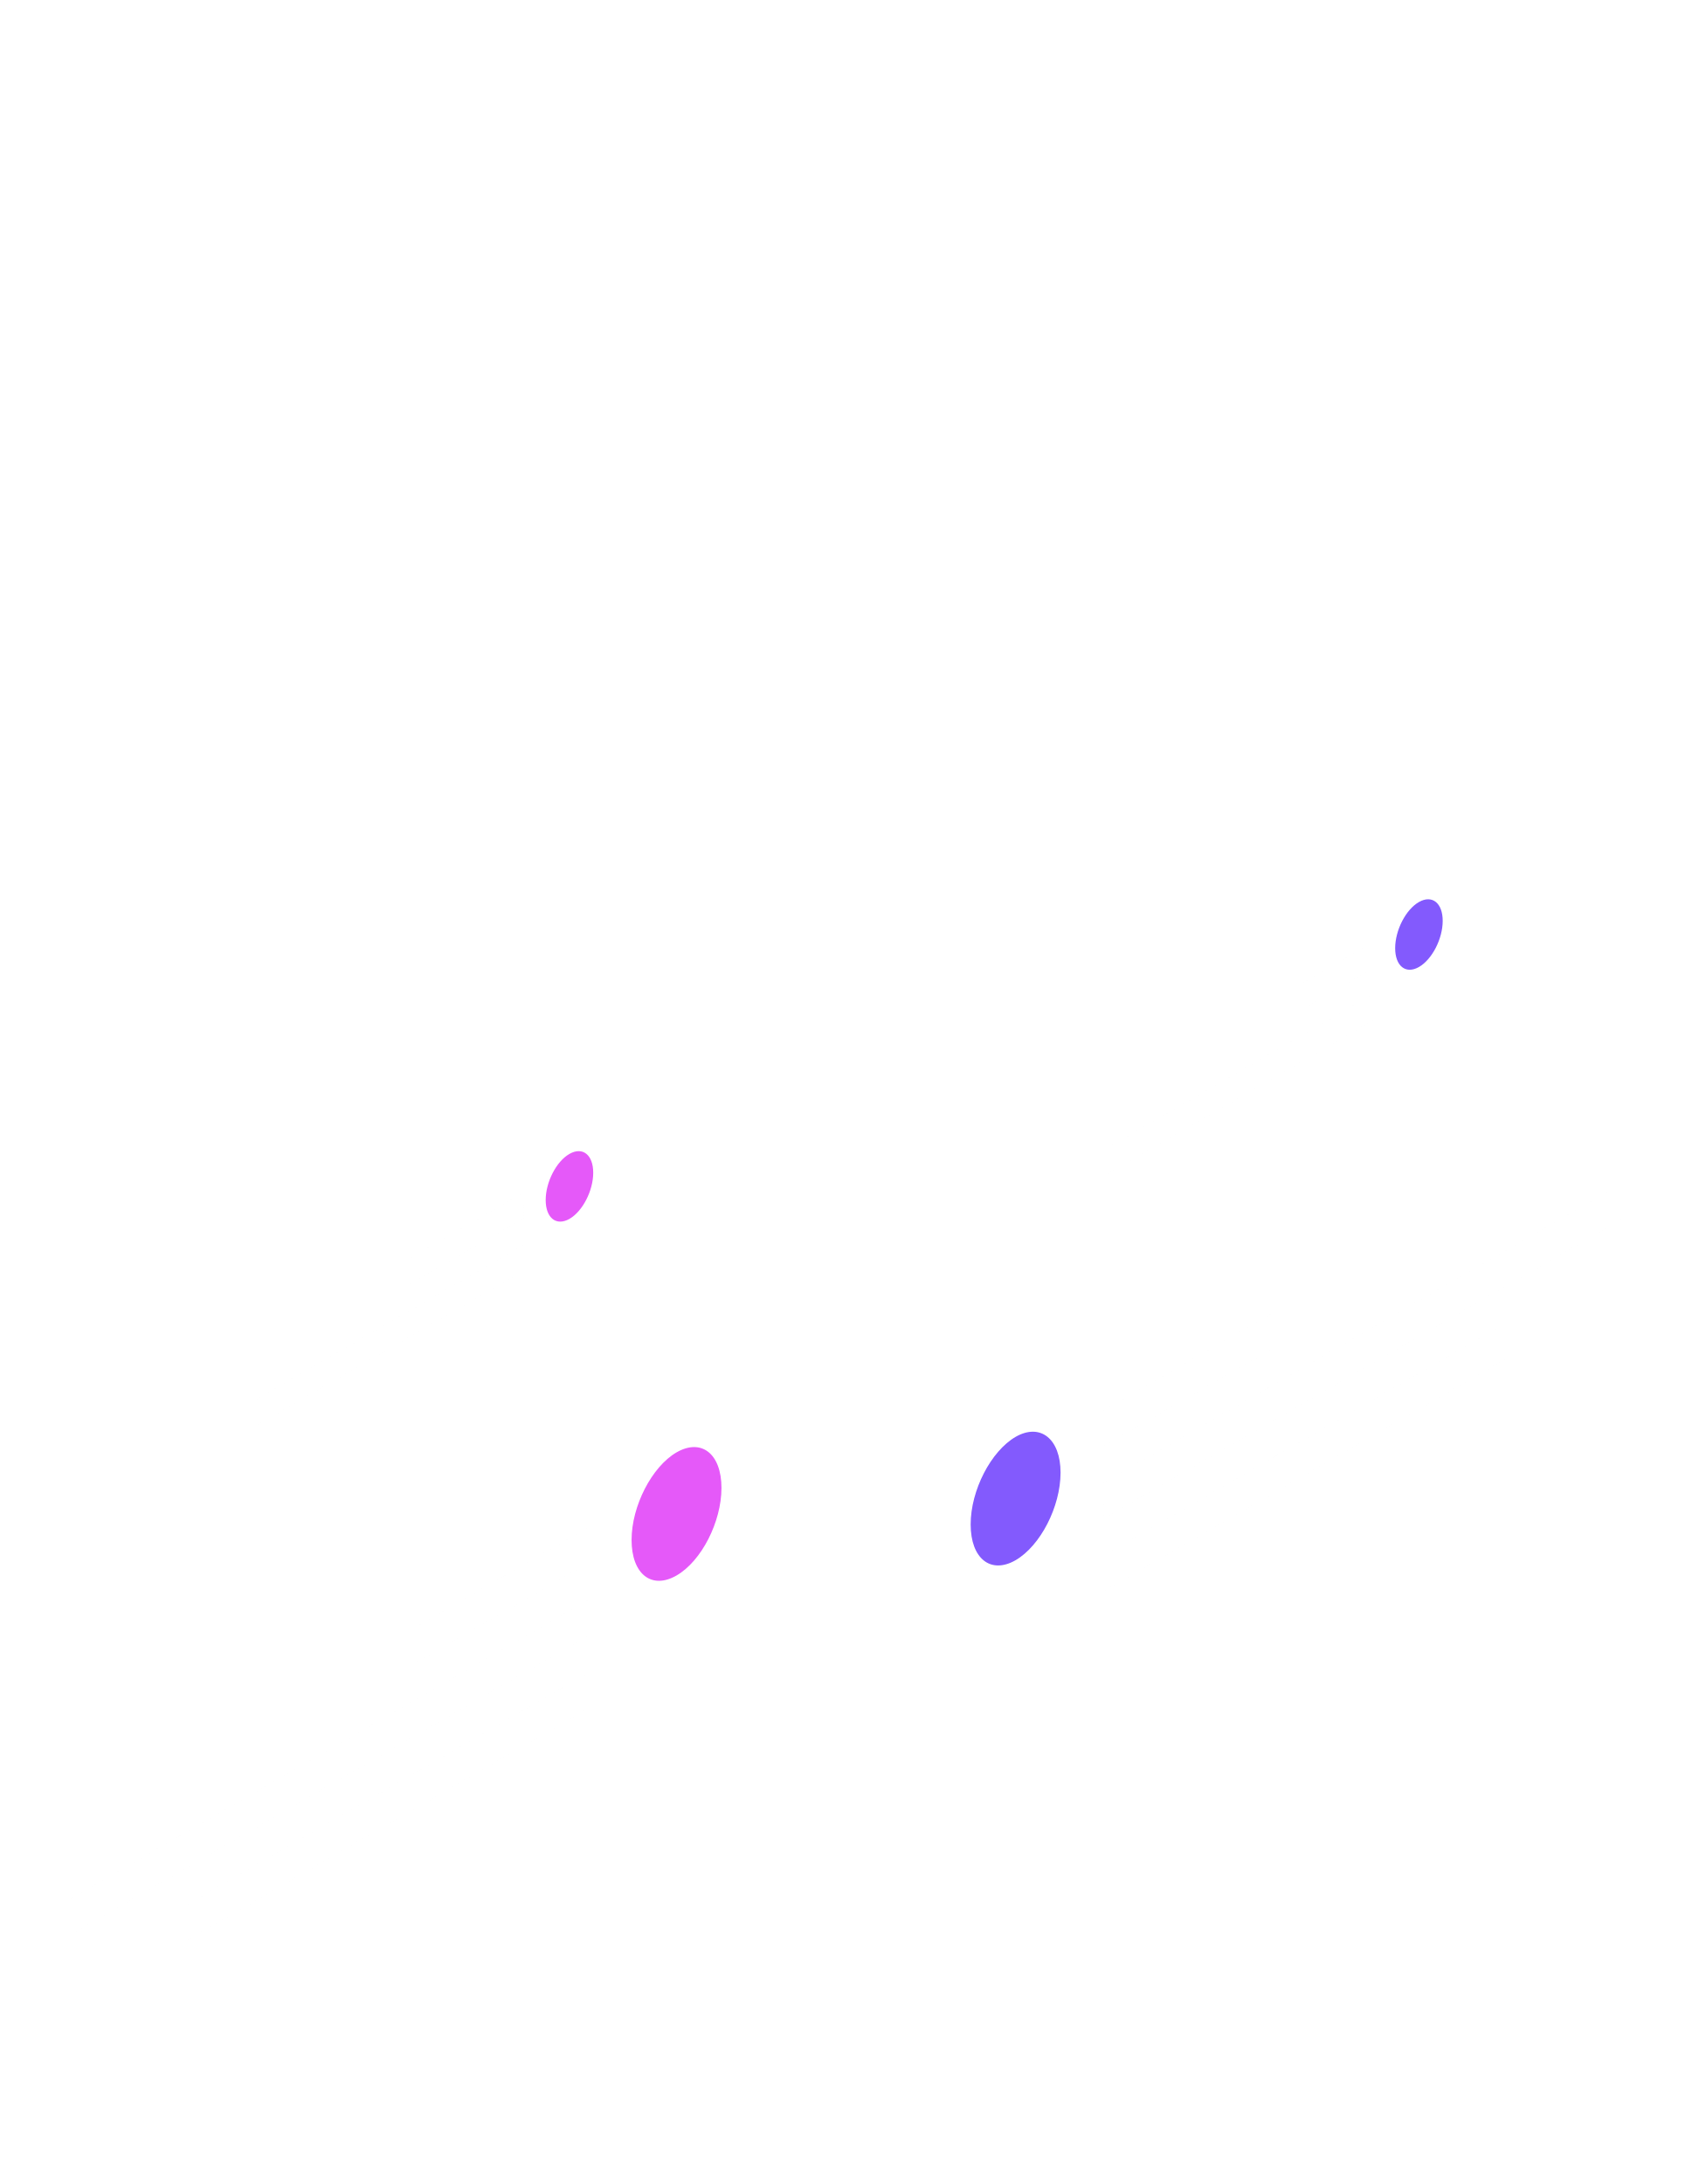
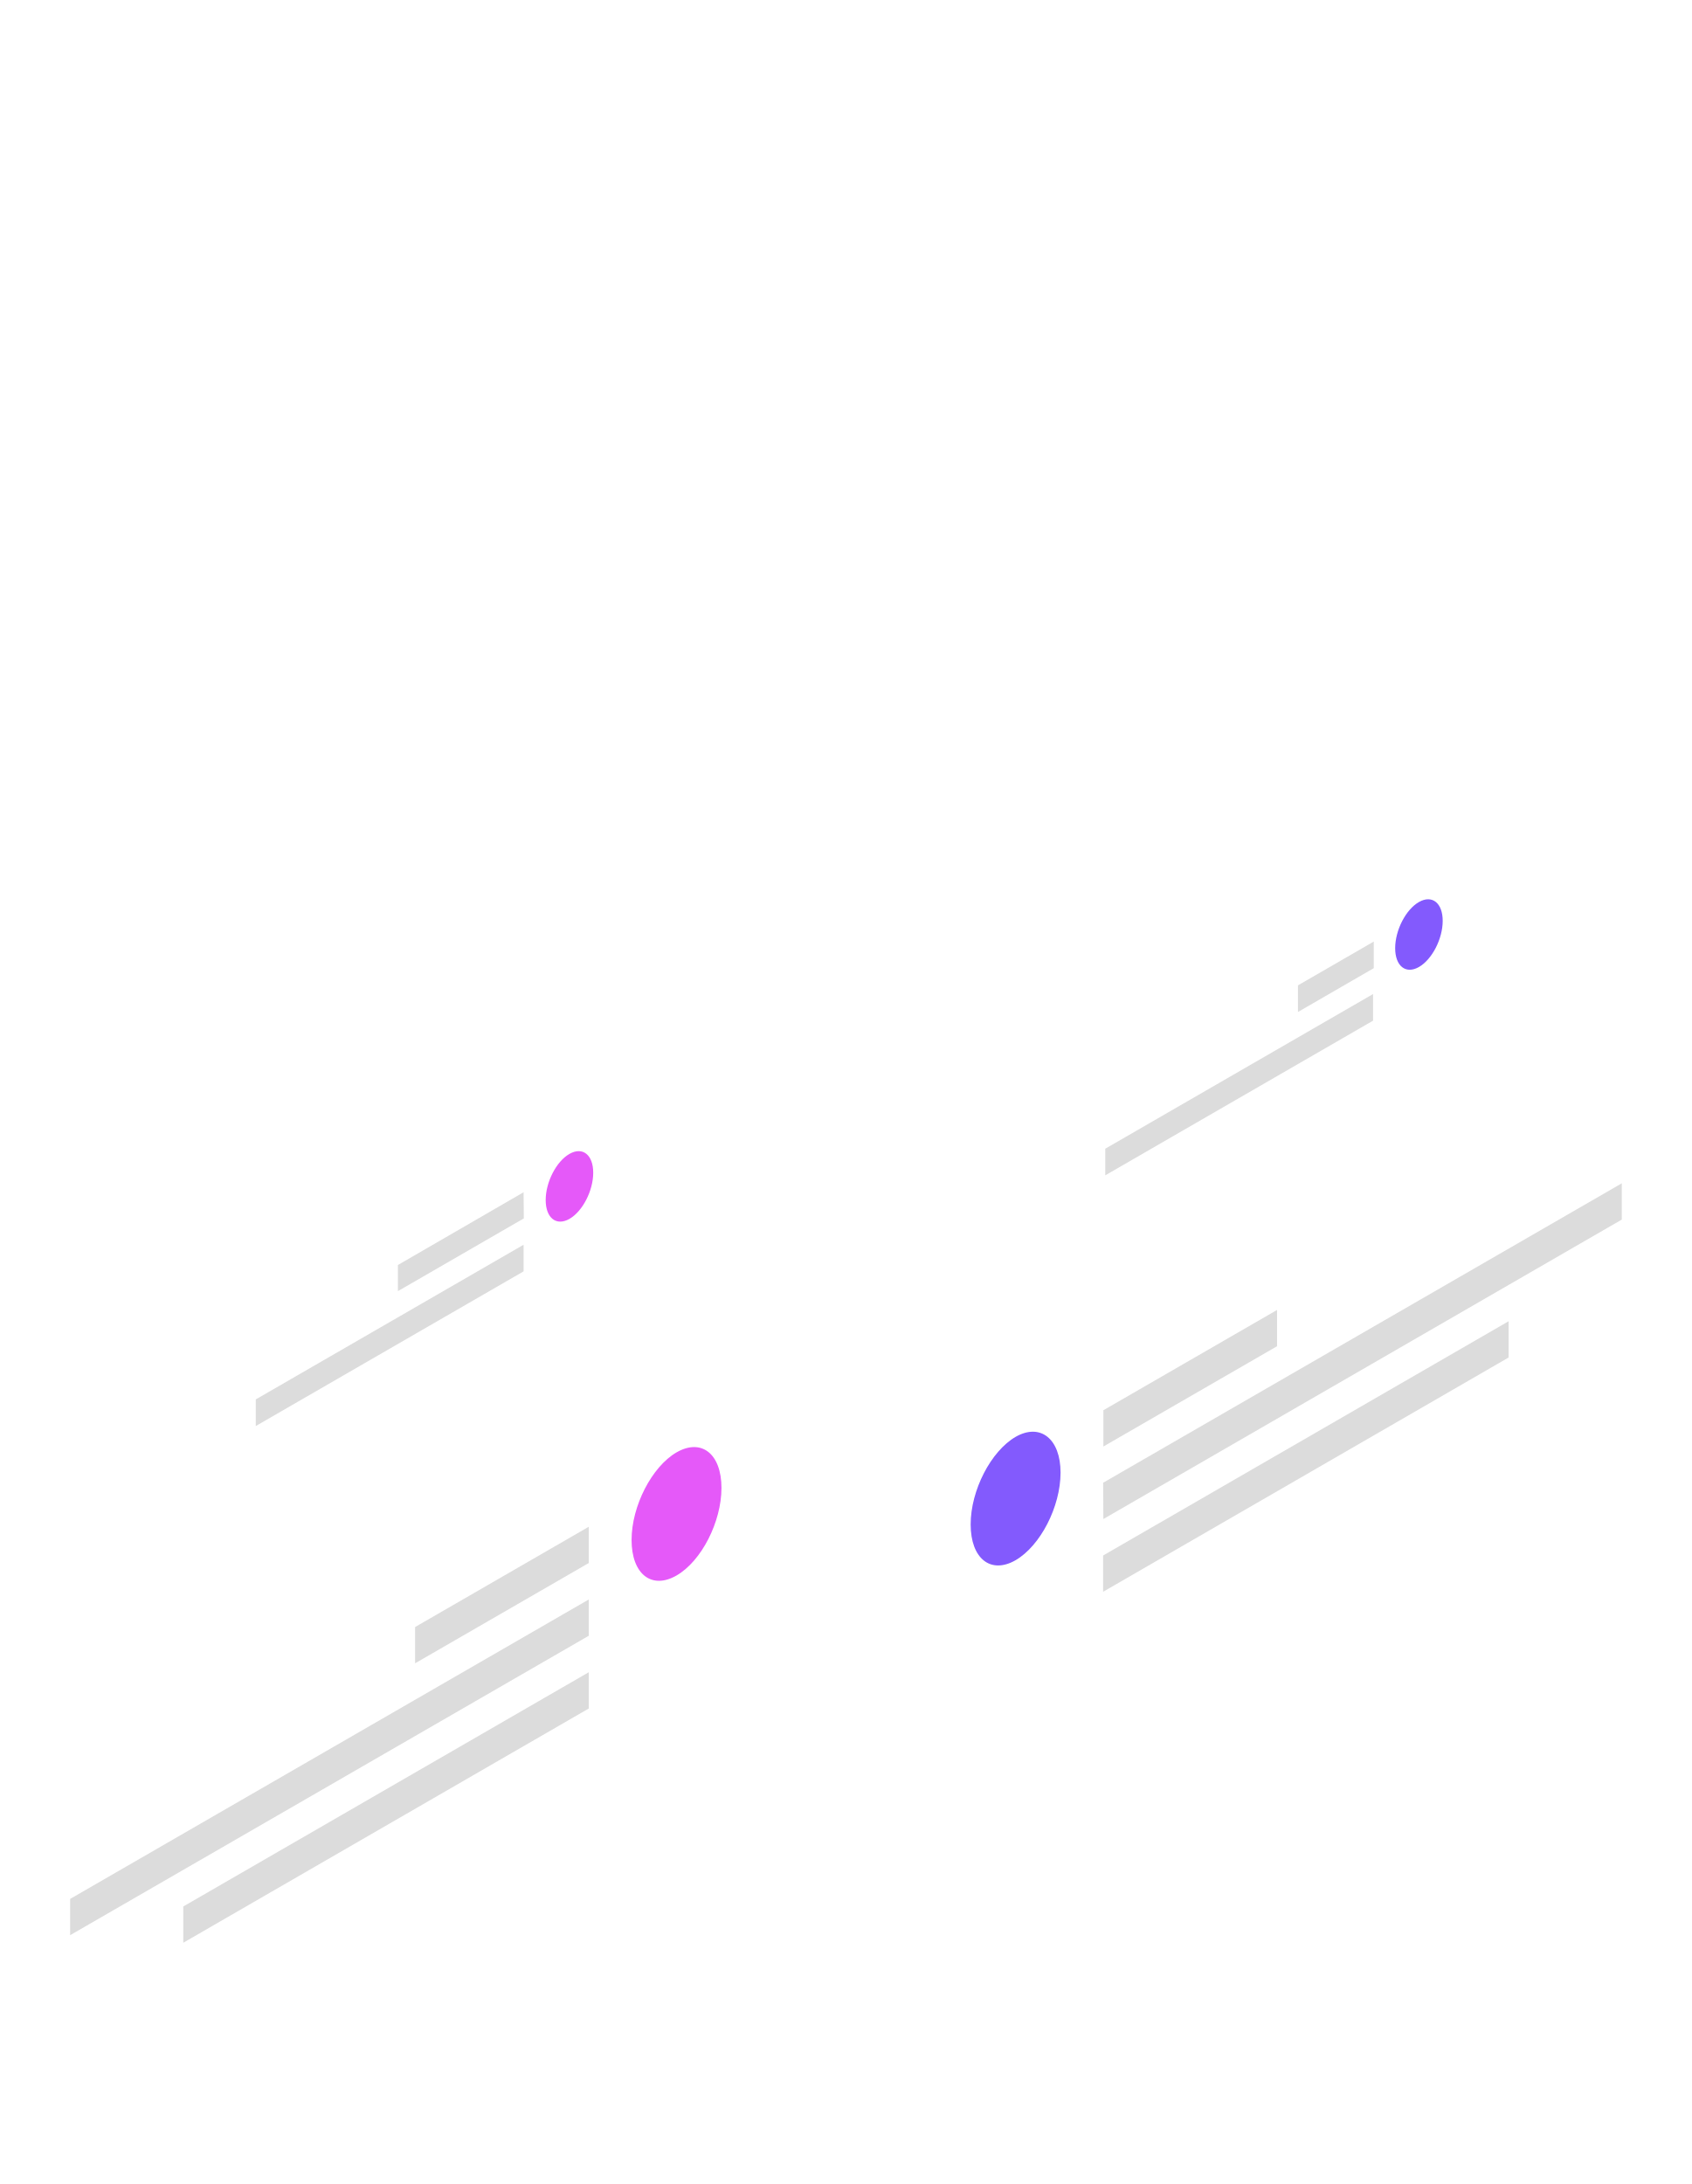
<svg xmlns="http://www.w3.org/2000/svg" width="313" height="404" viewBox="0 0 313 404" fill="none">
  <path opacity="0.5" d="M146.574 123.837C173.957 107.856 196.594 122.792 200.599 157.279C201.295 163.244 196.768 171.126 191.239 174.348L101.91 226.514C96.381 229.736 91.854 227.124 92.55 220.331C96.555 181.272 119.236 139.818 146.574 123.837Z" fill="url(#paint0_linear)" />
  <path opacity="0.5" d="M116.058 79.073C116.058 102.892 129.814 114.126 146.792 104.198C163.77 94.27 177.526 66.968 177.526 43.149C177.526 19.331 163.77 8.096 146.792 18.024C129.814 27.953 116.058 55.255 116.058 79.073Z" fill="url(#paint1_linear)" />
  <path opacity="0.07" d="M128.987 109.554C156.369 93.574 179.006 108.509 183.011 142.996C183.708 148.962 179.181 156.843 173.652 160.066L84.323 212.232C78.794 215.454 74.267 212.841 74.963 206.048C78.968 166.989 101.605 125.535 128.987 109.554Z" fill="url(#paint2_linear)" />
  <path opacity="0.07" d="M98.471 64.791C98.471 88.61 112.227 99.844 129.205 89.916C146.183 79.988 159.939 52.686 159.939 28.867C159.939 5.048 146.183 -6.186 129.205 3.742C112.227 13.67 98.471 40.972 98.471 64.791Z" fill="url(#paint3_linear)" />
  <path opacity="0.2" d="M39.31 246.651C39.31 245.049 40.164 243.569 41.551 242.768L109.941 203.271C112.93 201.544 116.668 203.702 116.668 207.154V239.708L39.31 284.384V246.651Z" fill="url(#paint4_linear)" />
  <path d="M100.952 221.985C100.952 225.295 102.911 226.862 105.349 225.469C107.787 224.076 109.746 220.244 109.746 216.934C109.746 213.625 107.787 212.057 105.349 213.451C102.911 214.844 100.952 218.676 100.952 221.985Z" fill="#E559F9" />
-   <path opacity="0.15" d="M96.86 220.548L73.614 234.004V238.837L96.904 225.382L96.86 220.548Z" fill="#FEFEFE" />
-   <path opacity="0.15" d="M96.86 230.259L47.32 258.867V263.788L96.86 235.179V230.259Z" fill="#FEFEFE" />
+   <path opacity="0.15" d="M96.86 220.548L73.614 234.004V238.837L96.904 225.382L96.86 220.548Z" fill="#111111" />
+   <path opacity="0.15" d="M96.86 230.259L47.32 258.867V263.788L96.86 235.179V230.259Z" fill="#111111" />
  <path opacity="0.2" d="M196.463 200.06C196.463 198.457 197.318 196.977 198.706 196.176L267.095 156.717C270.085 154.993 273.821 157.15 273.821 160.601V193.159L196.463 237.835V200.06Z" fill="url(#paint5_linear)" />
  <path d="M258.105 175.393C258.105 178.703 260.064 180.27 262.502 178.877C264.94 177.483 266.899 173.651 266.899 170.342C266.899 167.033 264.94 165.465 262.502 166.859C260.064 168.252 258.105 172.084 258.105 175.393Z" fill="#835AFD" />
-   <path opacity="0.15" d="M254.144 174.174L240.126 182.273V187.194L254.144 179.094V174.174Z" fill="#FEFEFE" />
-   <path opacity="0.15" d="M254.013 183.884L204.473 212.493V217.413L254.013 188.805V183.884Z" fill="#FEFEFE" />
+   <path opacity="0.15" d="M254.144 174.174L240.126 182.273V187.194L254.144 179.094V174.174Z" fill="#111111" />
+   <path opacity="0.15" d="M254.013 183.884L204.473 212.493V217.413L254.013 188.805V183.884Z" fill="#111111" />
  <path opacity="0.3" d="M146.614 249.832C146.616 246.378 142.878 244.219 139.887 245.946L2.284 325.416C0.897 326.216 0.043 327.695 0.042 329.296L-7.43479e-05 403.129L133.645 325.969L144.617 329.553C145.583 329.869 146.575 329.149 146.575 328.133L146.614 249.832Z" fill="url(#paint6_linear)" />
  <path d="M116.842 284.863C116.842 291.177 120.542 294.095 125.156 291.438C129.771 288.782 133.471 281.51 133.471 275.24C133.471 268.926 129.771 266.009 125.156 268.665C120.586 271.321 116.842 278.593 116.842 284.863Z" fill="#E559F9" />
-   <path opacity="0.15" d="M108.919 282.425L76.792 300.975V307.68L108.919 289.131V282.425Z" fill="#FEFEFE" />
-   <path opacity="0.15" d="M108.919 295.88L12.973 351.268V357.974L108.919 302.586V295.88Z" fill="#FEFEFE" />
-   <path opacity="0.15" d="M108.919 309.335L33.912 352.662V359.367L108.919 316.041V309.335Z" fill="#FEFEFE" />
+   <path opacity="0.15" d="M108.919 282.425L76.792 300.975V307.68L108.919 289.131V282.425Z" fill="#111111" />
+   <path opacity="0.15" d="M108.919 295.88L12.973 351.268V357.974L108.919 302.586V295.88Z" fill="#111111" />
+   <path opacity="0.15" d="M108.919 309.335L33.912 352.662V359.367L108.919 316.041V309.335Z" fill="#111111" />
  <path opacity="0.3" d="M166.424 266.593C166.425 264.992 167.28 263.512 168.667 262.712L306.27 183.284C309.26 181.558 312.997 183.717 312.996 187.17L312.956 255.819L179.311 332.979L169.118 348.084C168.293 349.307 166.384 348.722 166.384 347.248L166.424 266.593Z" fill="url(#paint7_linear)" />
  <path d="M196.202 272.41C196.202 278.723 192.458 285.952 187.887 288.608C183.273 291.264 179.572 288.303 179.572 281.989C179.572 275.675 183.316 268.447 187.887 265.791C192.458 263.178 196.202 266.139 196.202 272.41Z" fill="#835AFD" />
-   <path opacity="0.15" d="M204.125 260.87L236.252 242.321V249.026L204.125 267.576V260.87Z" fill="#FEFEFE" />
-   <path opacity="0.15" d="M204.081 274.282L300.027 218.894V225.6L204.125 280.988L204.081 274.282Z" fill="#FEFEFE" />
-   <path opacity="0.15" d="M204.081 287.737L279.088 244.411V251.116L204.081 294.443V287.737Z" fill="#FEFEFE" />
+   <path opacity="0.15" d="M204.125 260.87L236.252 242.321V249.026L204.125 267.576V260.87Z" fill="#111111" />
+   <path opacity="0.15" d="M204.081 274.282L300.027 218.894V225.6L204.125 280.988L204.081 274.282Z" fill="#111111" />
+   <path opacity="0.15" d="M204.081 287.737L279.088 244.411V251.116L204.081 294.443V287.737Z" fill="#111111" />
  <path opacity="0.2" d="M251.967 311.599C249.355 313.08 247.266 316.738 247.266 319.786V333.067L238.472 338.118C235.86 339.598 233.771 343.256 233.771 346.26C233.771 349.265 235.86 350.484 238.472 349.004L247.266 343.909V357.19C247.266 360.195 249.355 361.414 251.967 359.933C254.579 358.453 256.669 354.795 256.669 351.791V338.51L265.462 333.459C268.074 331.978 270.164 328.32 270.164 325.316C270.164 322.311 268.074 321.092 265.462 322.572L256.669 327.624V314.343C256.712 311.295 254.579 310.075 251.967 311.599Z" fill="url(#paint8_linear)" />
  <path opacity="0.2" d="M62.818 141.472L50.716 165.247C49.061 168.513 49.322 171.779 51.325 172.563C53.328 173.347 56.288 171.3 57.942 168.034L58.073 167.729V194.117C58.073 197.122 60.162 198.341 62.774 196.86C65.386 195.336 67.476 191.722 67.476 188.718V162.33L67.606 162.461C69.26 163.81 72.264 162.417 74.223 159.325C76.226 156.234 76.487 152.663 74.833 151.313L62.818 141.472Z" fill="url(#paint9_linear)" />
  <defs>
    <linearGradient id="paint0_linear" x1="33.618" y1="97.776" x2="144.84" y2="178.888" gradientUnits="userSpaceOnUse">
      <stop stop-color="white" />
      <stop offset="1" stop-color="white" stop-opacity="0" />
    </linearGradient>
    <linearGradient id="paint1_linear" x1="90.288" y1="19.891" x2="201.51" y2="101.002" gradientUnits="userSpaceOnUse">
      <stop stop-color="white" />
      <stop offset="1" stop-color="white" stop-opacity="0" />
    </linearGradient>
    <linearGradient id="paint2_linear" x1="16.023" y1="83.489" x2="127.245" y2="164.601" gradientUnits="userSpaceOnUse">
      <stop stop-color="white" />
      <stop offset="1" stop-color="white" stop-opacity="0" />
    </linearGradient>
    <linearGradient id="paint3_linear" x1="72.693" y1="5.603" x2="183.915" y2="86.714" gradientUnits="userSpaceOnUse">
      <stop stop-color="white" />
      <stop offset="1" stop-color="white" stop-opacity="0" />
    </linearGradient>
    <linearGradient id="paint4_linear" x1="69.27" y1="226.769" x2="86.727" y2="257.005" gradientUnits="userSpaceOnUse">
      <stop stop-color="white" />
      <stop offset="1" stop-color="white" stop-opacity="0" />
    </linearGradient>
    <linearGradient id="paint5_linear" x1="226.423" y1="180.183" x2="243.88" y2="210.419" gradientUnits="userSpaceOnUse">
      <stop stop-color="white" />
      <stop offset="1" stop-color="white" stop-opacity="0" />
    </linearGradient>
    <linearGradient id="paint6_linear" x1="83.661" y1="244.547" x2="64.699" y2="398.299" gradientUnits="userSpaceOnUse">
      <stop stop-color="white" />
      <stop offset="1" stop-color="white" stop-opacity="0" />
    </linearGradient>
    <linearGradient id="paint7_linear" x1="198.387" y1="233.403" x2="274.093" y2="292.664" gradientUnits="userSpaceOnUse">
      <stop stop-color="white" />
      <stop offset="1" stop-color="white" stop-opacity="0" />
    </linearGradient>
    <linearGradient id="paint8_linear" x1="242.889" y1="328.562" x2="265.686" y2="346.549" gradientUnits="userSpaceOnUse">
      <stop stop-color="white" />
      <stop offset="1" stop-color="white" stop-opacity="0" />
    </linearGradient>
    <linearGradient id="paint9_linear" x1="54.215" y1="165.456" x2="76.298" y2="177.763" gradientUnits="userSpaceOnUse">
      <stop stop-color="white" />
      <stop offset="1" stop-color="white" stop-opacity="0" />
    </linearGradient>
  </defs>
</svg>
